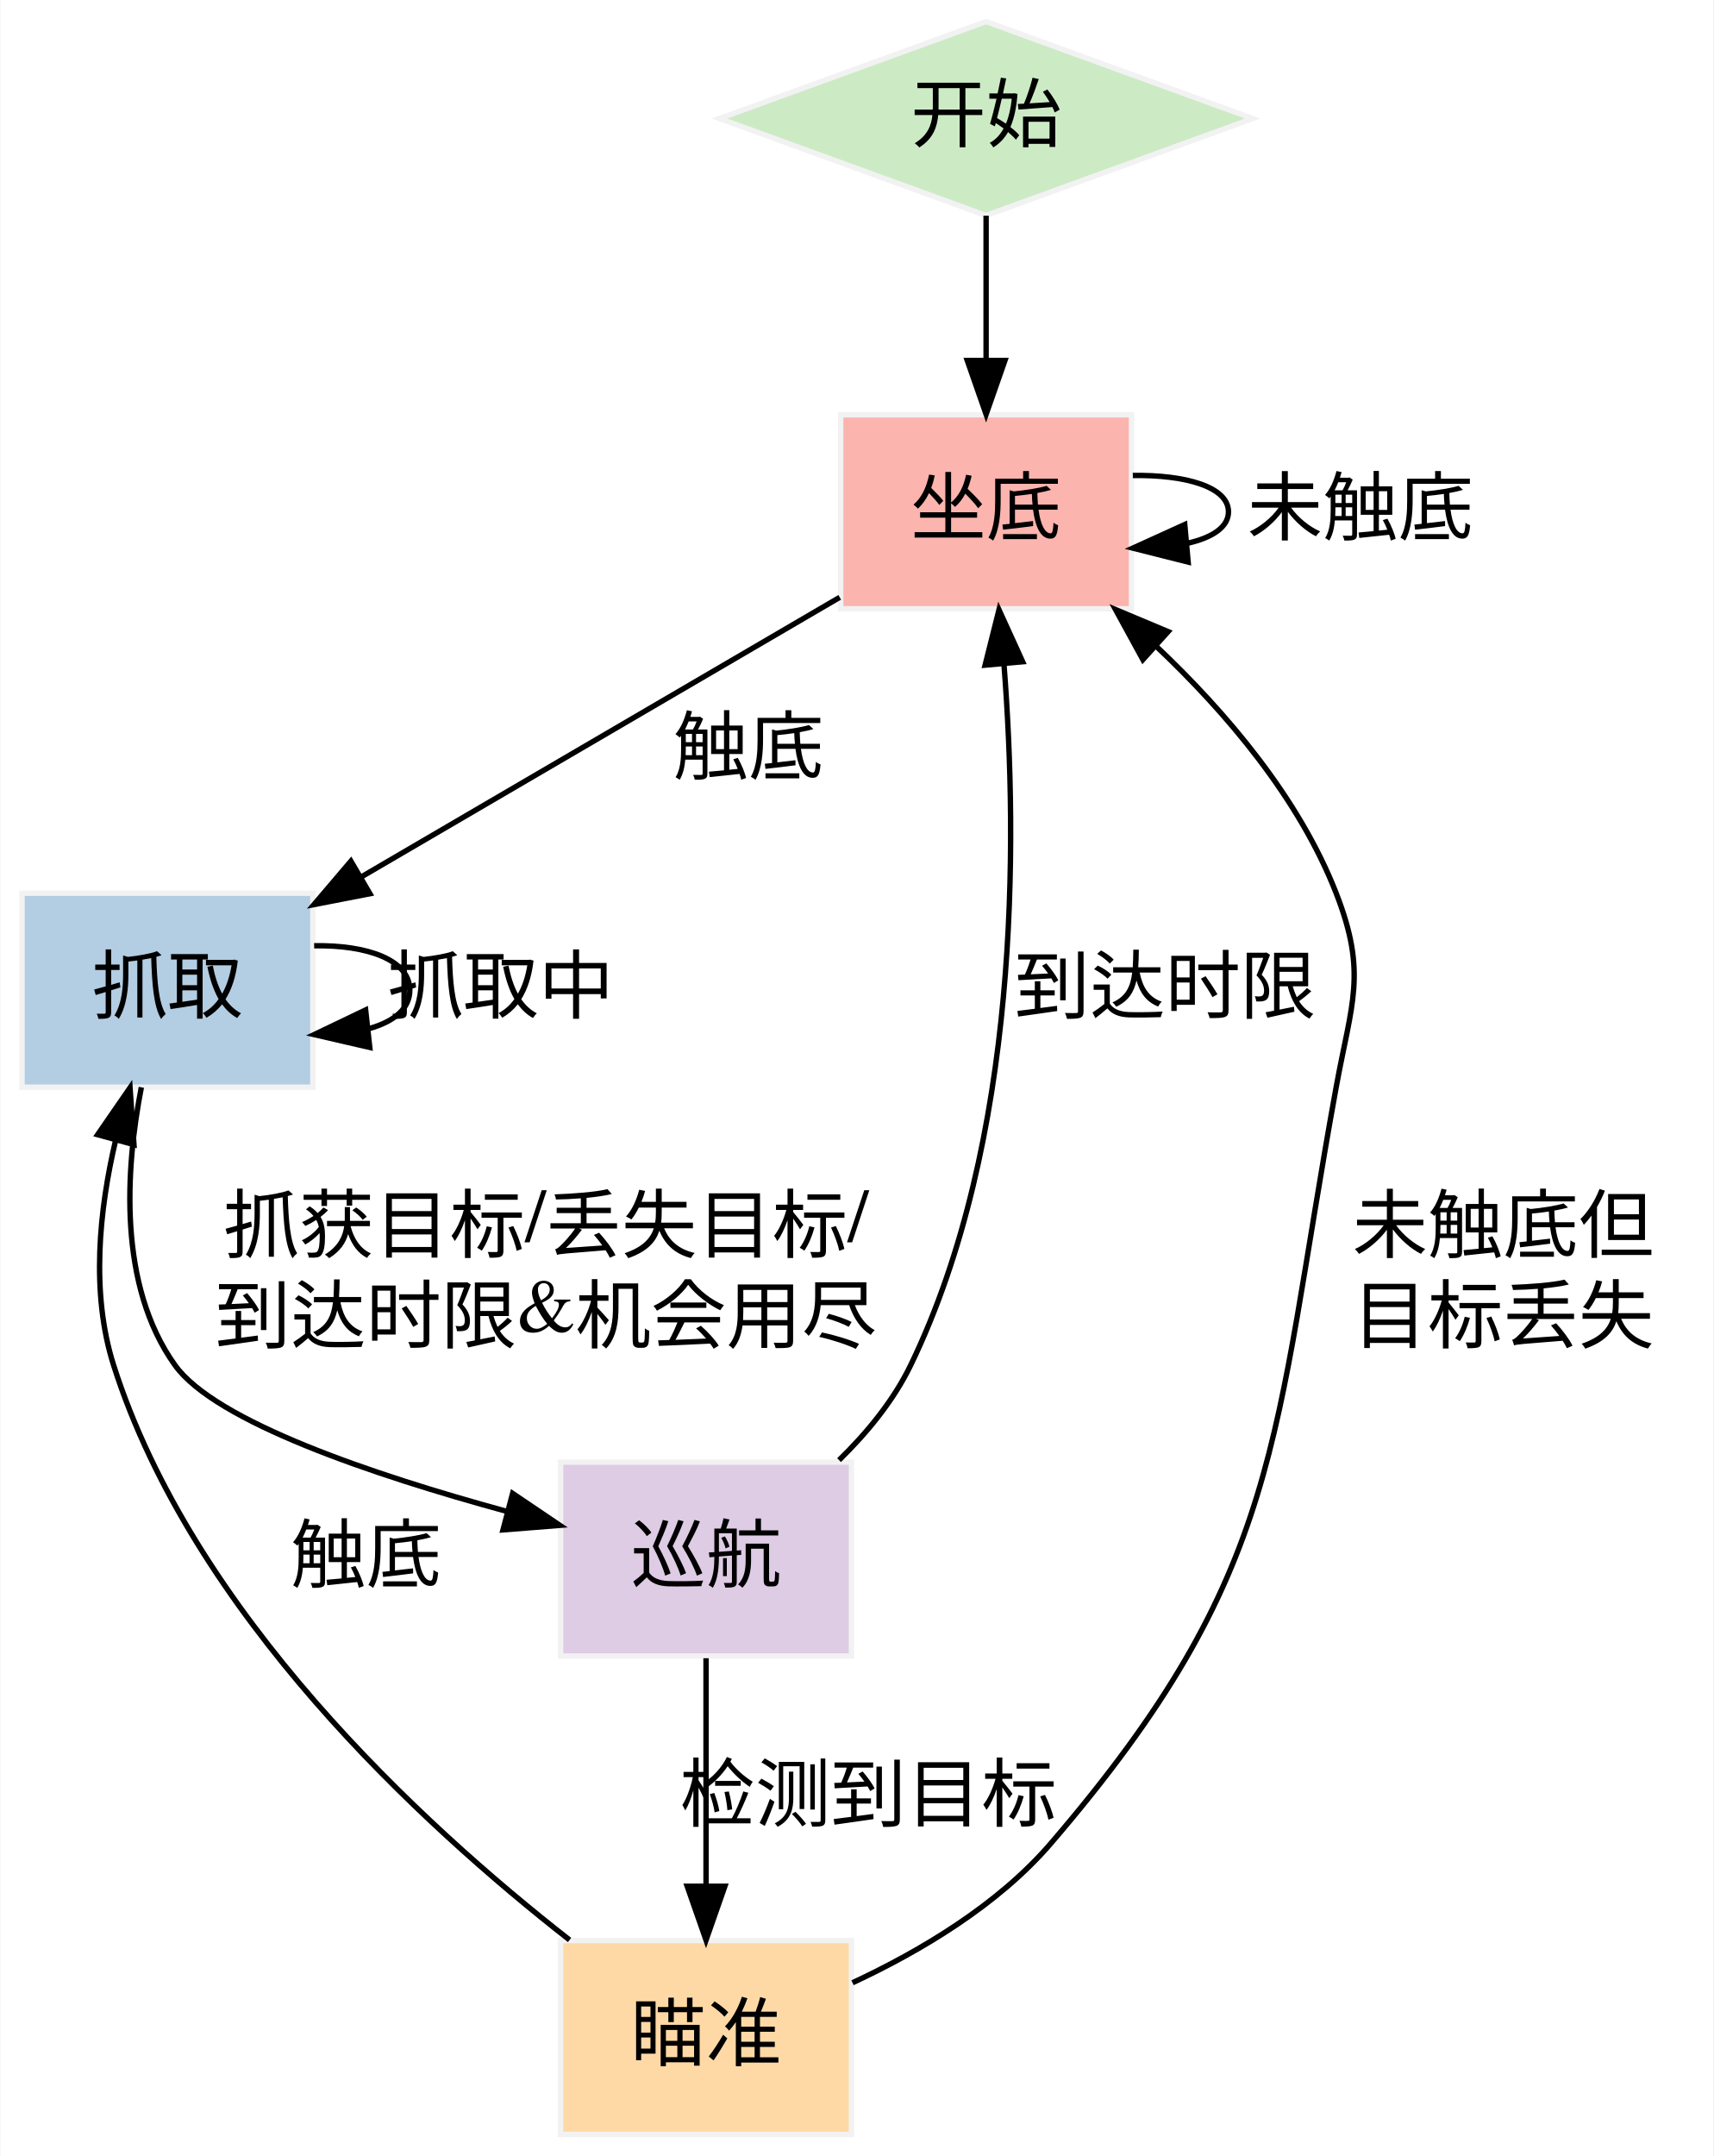
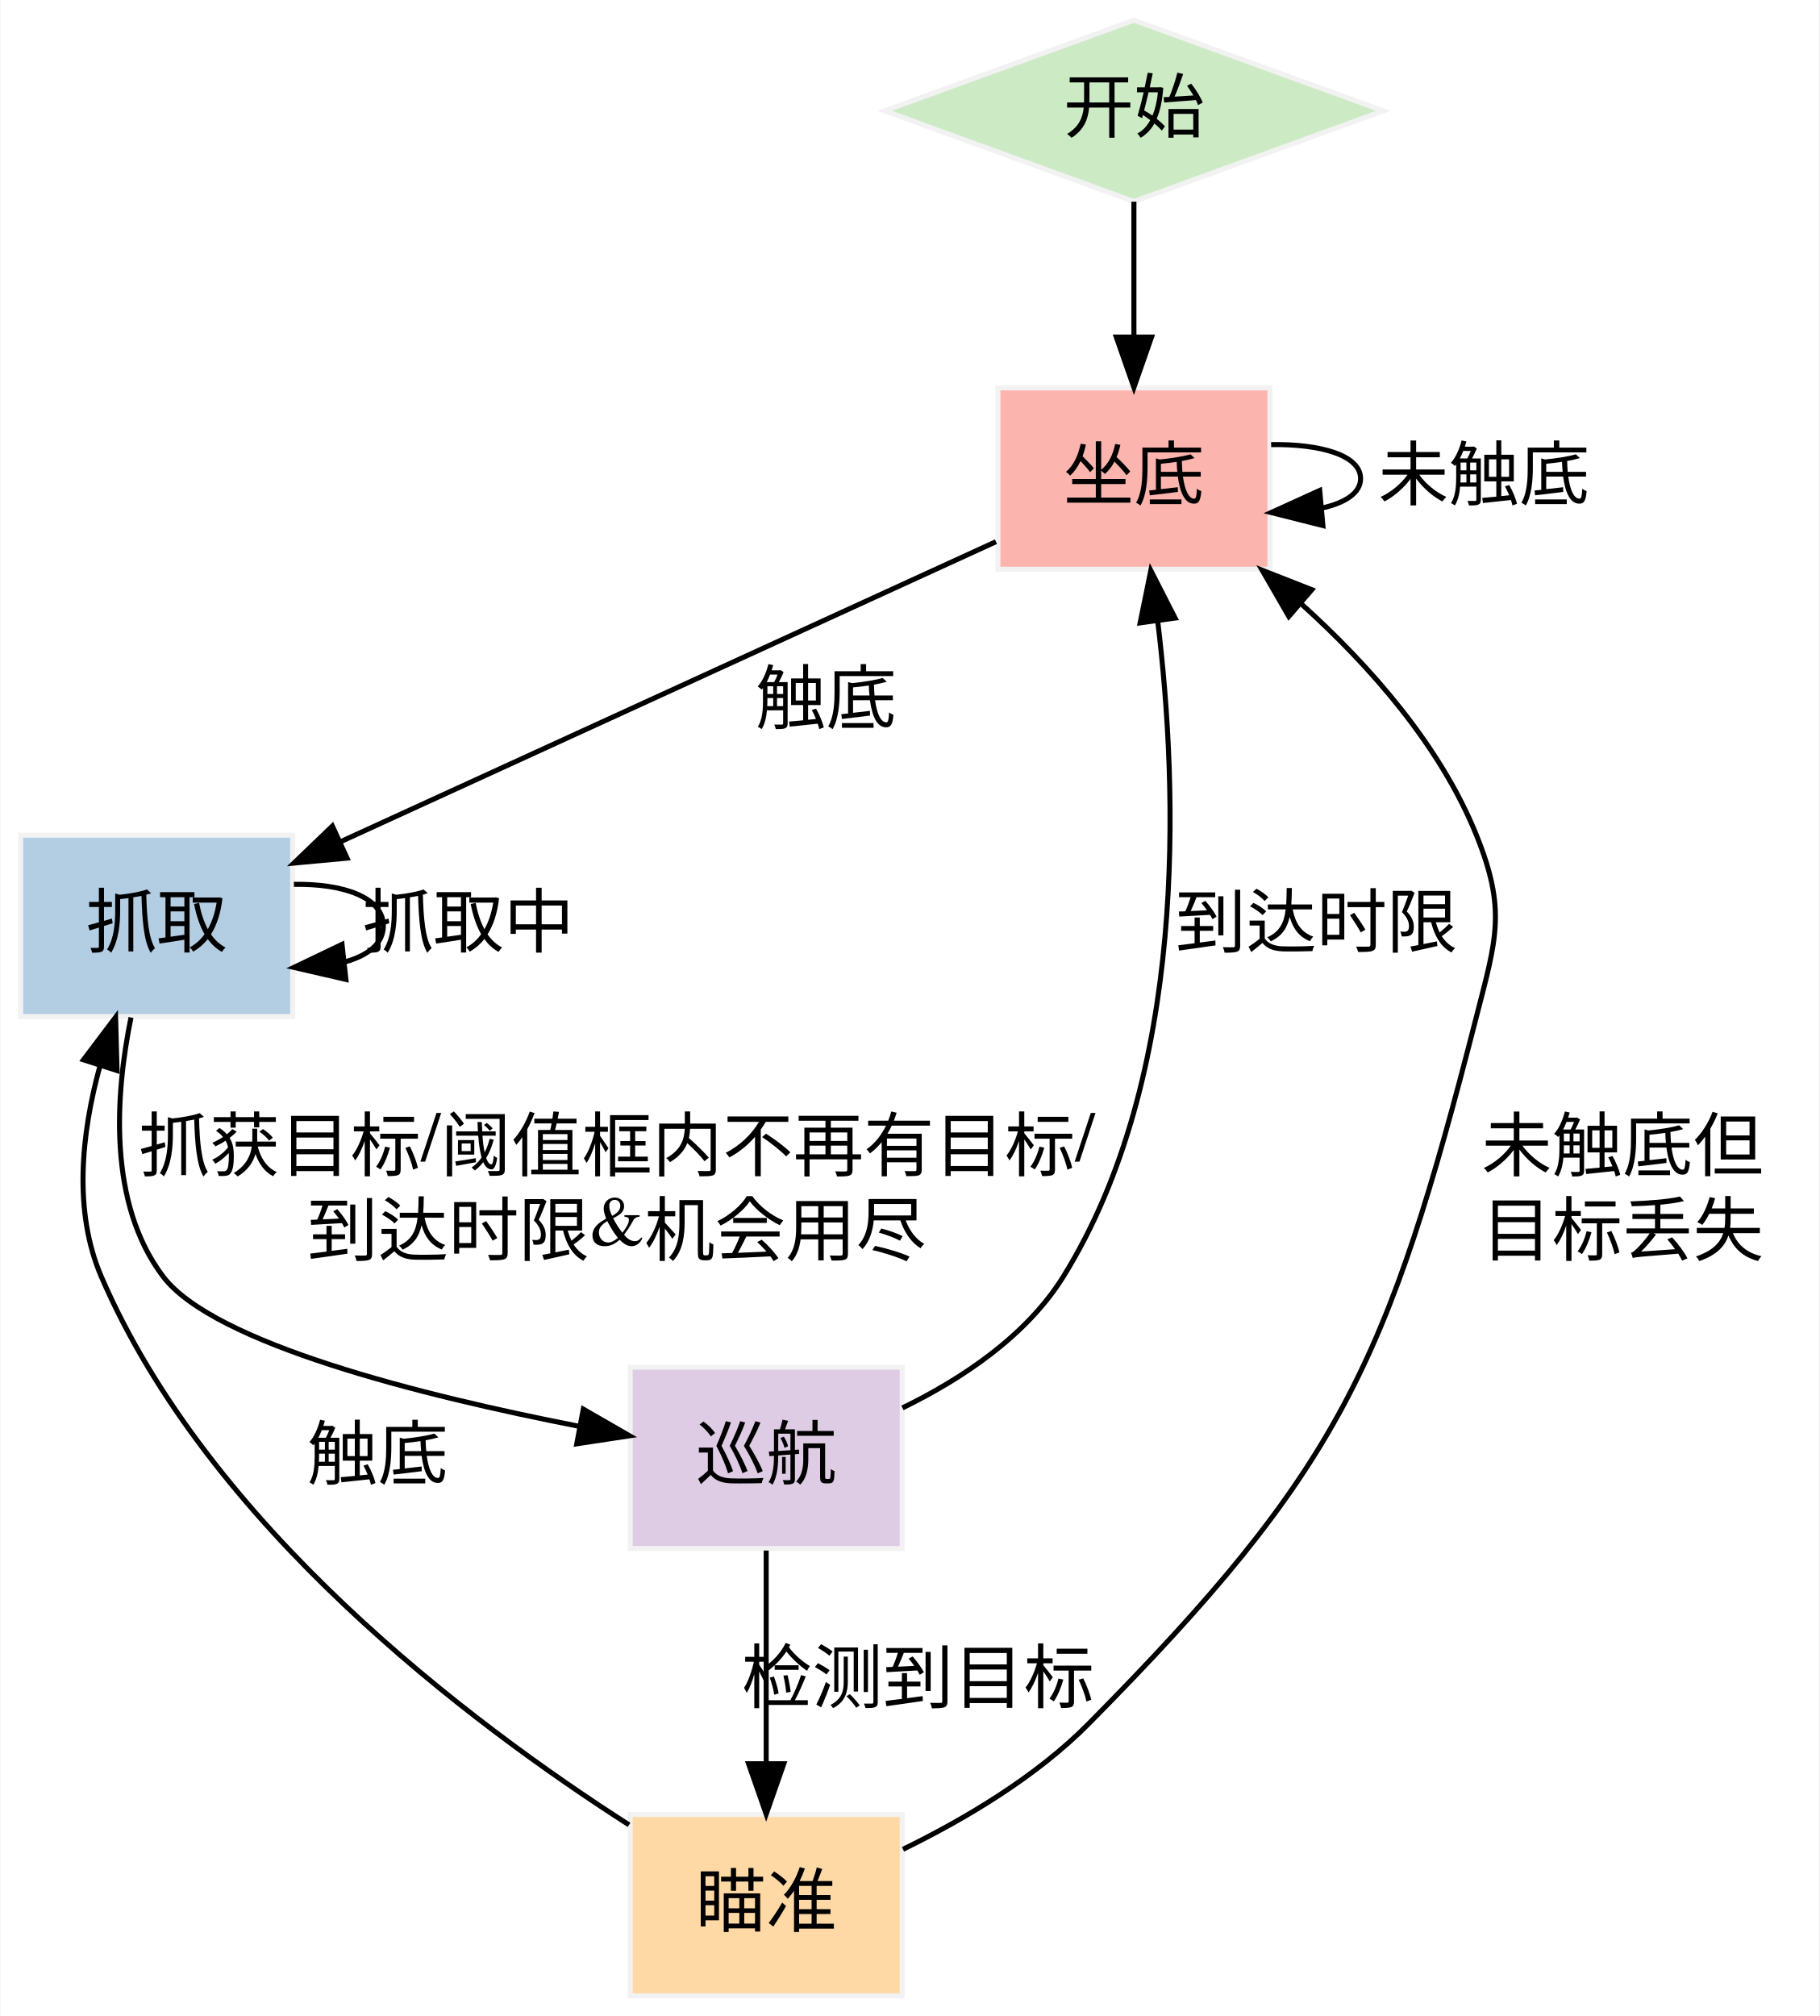
- <svg xmlns="http://www.w3.org/2000/svg" width="318pt" height="400pt" viewBox="0.00 0.00 317.98 400.20">
+ <svg xmlns="http://www.w3.org/2000/svg" width="361pt" height="400pt" viewBox="0.00 0.00 360.98 400.20">
  <g id="graph0" class="graph" transform="scale(1 1) rotate(0) translate(4 396.2)">
-     <polygon fill="#ffffff" stroke="transparent" points="-4,4 -4,-396.2 313.982,-396.2 313.982,4 -4,4" />
+     <polygon fill="#ffffff" stroke="transparent" points="-4,4 -4,-396.2 356.982,-396.2 356.982,4 -4,4" />
    <g id="node1" class="node">
-       <polygon fill="#fbb4ae" stroke="#f2f2f2" points="206,-319.2 152,-319.2 152,-283.2 206,-283.2 206,-319.2" />
-       <text text-anchor="middle" x="179" y="-297" font-family="Times,serif" font-size="14.00" fill="#000000">坐底</text>
+       <polygon fill="#fbb4ae" stroke="#f2f2f2" points="248,-319.2 194,-319.2 194,-283.2 248,-283.2 248,-319.2" />
+       <text text-anchor="middle" x="221" y="-297" font-family="Times,serif" font-size="14.00" fill="#000000">坐底</text>
    </g>
    <g id="edge1" class="edge">
-       <path fill="none" stroke="#000000" d="M206.241,-307.943C216.024,-308.088 224,-305.841 224,-301.2 224,-298.372 221.038,-296.433 216.511,-295.382" />
-       <polygon fill="#000000" stroke="#000000" points="216.515,-291.868 206.241,-294.457 215.886,-298.84 216.515,-291.868" />
-       <text text-anchor="middle" x="248.491" y="-297" font-family="Times,serif" font-size="14.00" fill="#000000">未触底</text>
+       <path fill="none" stroke="#000000" d="M248.241,-307.943C258.024,-308.088 266,-305.841 266,-301.2 266,-298.372 263.038,-296.433 258.51,-295.382" />
+       <polygon fill="#000000" stroke="#000000" points="258.515,-291.868 248.241,-294.457 257.886,-298.84 258.515,-291.868" />
+       <text text-anchor="middle" x="290.491" y="-297" font-family="Times,serif" font-size="14.00" fill="#000000">未触底</text>
    </g>
    <g id="node2" class="node">
      <polygon fill="#b3cde3" stroke="#f2f2f2" points="54,-230.4 0,-230.4 0,-194.4 54,-194.4 54,-230.4" />
      <text text-anchor="middle" x="27" y="-208.2" font-family="Times,serif" font-size="14.00" fill="#000000">抓取</text>
    </g>
    <g id="edge2" class="edge">
-       <path fill="none" stroke="#000000" d="M151.825,-285.324C127.045,-270.847 90.255,-249.354 63.03,-233.449" />
-       <polygon fill="#000000" stroke="#000000" points="64.595,-230.31 54.195,-228.288 61.064,-236.354 64.595,-230.31" />
-       <text text-anchor="middle" x="134.884" y="-252.6" font-family="Times,serif" font-size="14.00" fill="#000000">触底</text>
+       <path fill="none" stroke="#000000" d="M193.616,-288.666C159.531,-273.064 101.206,-246.367 63.39,-229.057" />
+       <polygon fill="#000000" stroke="#000000" points="64.794,-225.85 54.245,-224.871 61.881,-232.215 64.794,-225.85" />
+       <text text-anchor="middle" x="159.884" y="-252.6" font-family="Times,serif" font-size="14.00" fill="#000000">触底</text>
    </g>
    <g id="edge3" class="edge">
      <path fill="none" stroke="#000000" d="M54.241,-220.642C64.024,-220.819 72,-218.072 72,-212.4 72,-208.944 69.038,-206.573 64.51,-205.289" />
      <polygon fill="#000000" stroke="#000000" points="64.564,-201.774 54.241,-204.158 63.797,-208.732 64.564,-201.774" />
      <text text-anchor="middle" x="88.911" y="-208.2" font-family="Times,serif" font-size="14.00" fill="#000000">抓取中</text>
    </g>
    <g id="node3" class="node">
-       <polygon fill="#decbe4" stroke="#f2f2f2" points="154,-124.8 100,-124.8 100,-88.8 154,-88.8 154,-124.8" />
-       <text text-anchor="middle" x="127" y="-102.6" font-family="Times,serif" font-size="14.00" fill="#000000">巡航</text>
+       <polygon fill="#decbe4" stroke="#f2f2f2" points="175,-124.8 121,-124.8 121,-88.8 175,-88.8 175,-124.8" />
+       <text text-anchor="middle" x="148" y="-102.6" font-family="Times,serif" font-size="14.00" fill="#000000">巡航</text>
    </g>
    <g id="edge4" class="edge">
-       <path fill="none" stroke="#000000" d="M22.157,-194.373C19.207,-179.196 17.786,-157.649 28.395,-142.8 35.891,-132.309 65.227,-122.416 89.969,-115.666" />
-       <polygon fill="#000000" stroke="#000000" points="91.085,-118.992 99.865,-113.062 89.303,-112.222 91.085,-118.992" />
-       <text text-anchor="middle" x="97.302" y="-163.8" font-family="Times,serif" font-size="14.00" fill="#000000">抓获目标/丢失目标/</text>
-       <text text-anchor="middle" x="97.302" y="-147" font-family="Times,serif" font-size="14.00" fill="#000000">到达时限&amp;机会用尽</text>
+       <path fill="none" stroke="#000000" d="M21.905,-194.219C18.789,-178.946 17.252,-157.344 28.275,-142.8 38.345,-129.512 79.448,-119.207 110.71,-113.091" />
+       <polygon fill="#000000" stroke="#000000" points="111.694,-116.467 120.875,-111.179 110.4,-109.588 111.694,-116.467" />
+       <text text-anchor="middle" x="118.363" y="-163.8" font-family="Times,serif" font-size="14.00" fill="#000000">抓获目标/阈值框内不再有目标/</text>
+       <text text-anchor="middle" x="118.363" y="-147" font-family="Times,serif" font-size="14.00" fill="#000000">到达时限&amp;机会用尽</text>
    </g>
    <g id="edge5" class="edge">
-       <path fill="none" stroke="#000000" d="M151.7,-125.169C156.938,-130.284 161.836,-136.255 165,-142.8 185.187,-184.559 184.907,-239.73 182.33,-272.724" />
-       <polygon fill="#000000" stroke="#000000" points="178.814,-272.735 181.394,-283.011 185.786,-273.369 178.814,-272.735" />
-       <text text-anchor="middle" x="212.25" y="-208.2" font-family="Times,serif" font-size="14.00" fill="#000000">到达时限</text>
+       <path fill="none" stroke="#000000" d="M175.05,-116.713C186.857,-122.474 199.659,-130.974 207,-142.8 231.7,-182.59 229.812,-239.202 225.728,-272.868" />
+       <polygon fill="#000000" stroke="#000000" points="222.237,-272.562 224.356,-282.943 229.173,-273.507 222.237,-272.562" />
+       <text text-anchor="middle" x="257.25" y="-208.2" font-family="Times,serif" font-size="14.00" fill="#000000">到达时限</text>
    </g>
    <g id="node4" class="node">
-       <polygon fill="#fed9a6" stroke="#f2f2f2" points="154,-36 100,-36 100,0 154,0 154,-36" />
-       <text text-anchor="middle" x="127" y="-13.8" font-family="Times,serif" font-size="14.00" fill="#000000">瞄准</text>
+       <polygon fill="#fed9a6" stroke="#f2f2f2" points="175,-36 121,-36 121,0 175,0 175,-36" />
+       <text text-anchor="middle" x="148" y="-13.8" font-family="Times,serif" font-size="14.00" fill="#000000">瞄准</text>
    </g>
    <g id="edge6" class="edge">
-       <path fill="none" stroke="#000000" d="M127,-88.401C127,-76.295 127,-60.208 127,-46.467" />
-       <polygon fill="#000000" stroke="#000000" points="130.5,-46.072 127,-36.072 123.5,-46.072 130.5,-46.072" />
-       <text text-anchor="middle" x="157.141" y="-58.2" font-family="Times,serif" font-size="14.00" fill="#000000">检测到目标</text>
+       <path fill="none" stroke="#000000" d="M148,-88.401C148,-76.295 148,-60.208 148,-46.467" />
+       <polygon fill="#000000" stroke="#000000" points="151.5,-46.072 148,-36.072 144.5,-46.072 151.5,-46.072" />
+       <text text-anchor="middle" x="178.141" y="-58.2" font-family="Times,serif" font-size="14.00" fill="#000000">检测到目标</text>
    </g>
    <g id="edge7" class="edge">
-       <path fill="none" stroke="#000000" d="M154.197,-28.157C166.835,-34.049 181.198,-42.589 191,-54 234.46,-104.595 232.028,-128.785 244,-194.4 246.872,-210.14 249.806,-215.491 244,-230.4 237.116,-248.077 223.527,-264.017 210.546,-276.276" />
-       <polygon fill="#000000" stroke="#000000" points="208.112,-273.758 203.029,-283.054 212.799,-278.957 208.112,-273.758" />
-       <text text-anchor="middle" x="274.991" y="-163.8" font-family="Times,serif" font-size="14.00" fill="#000000">未触底但</text>
-       <text text-anchor="middle" x="274.991" y="-147" font-family="Times,serif" font-size="14.00" fill="#000000">目标丢失</text>
+       <path fill="none" stroke="#000000" d="M175.155,-29.092C187.484,-35.11 201.6,-43.487 212,-54 262.052,-104.593 271.336,-125.459 289,-194.4 292.971,-209.899 294.974,-215.557 289,-230.4 281.819,-248.242 267.755,-264.112 254.272,-276.282" />
+       <polygon fill="#000000" stroke="#000000" points="251.754,-273.831 246.457,-283.006 256.32,-279.137 251.754,-273.831" />
+       <text text-anchor="middle" x="317.991" y="-163.8" font-family="Times,serif" font-size="14.00" fill="#000000">未触底但</text>
+       <text text-anchor="middle" x="317.991" y="-147" font-family="Times,serif" font-size="14.00" fill="#000000">目标丢失</text>
    </g>
    <g id="edge8" class="edge">
-       <path fill="none" stroke="#000000" d="M101.661,-36.098C73.979,-57.733 31.624,-96.838 17,-142.8 12.736,-156.201 14.335,-171.636 17.383,-184.56" />
-       <polygon fill="#000000" stroke="#000000" points="14.034,-185.581 20.055,-194.299 20.785,-183.73 14.034,-185.581" />
-       <text text-anchor="middle" x="63.884" y="-102.6" font-family="Times,serif" font-size="14.00" fill="#000000">触底</text>
+       <path fill="none" stroke="#000000" d="M120.781,-33.938C88.761,-54.454 37.272,-93.415 16,-142.8 10.387,-155.832 12.118,-171.343 15.691,-184.411" />
+       <polygon fill="#000000" stroke="#000000" points="12.466,-185.816 18.847,-194.274 19.133,-183.683 12.466,-185.816" />
+       <text text-anchor="middle" x="70.884" y="-102.6" font-family="Times,serif" font-size="14.00" fill="#000000">触底</text>
    </g>
    <g id="node5" class="node">
-       <polygon fill="#ccebc5" stroke="#f2f2f2" points="179,-392.2 129.498,-374.2 179,-356.2 228.502,-374.2 179,-392.2" />
-       <text text-anchor="middle" x="179" y="-370" font-family="Times,serif" font-size="14.00" fill="#000000">开始</text>
+       <polygon fill="#ccebc5" stroke="#f2f2f2" points="221,-392.2 171.498,-374.2 221,-356.2 270.502,-374.2 221,-392.2" />
+       <text text-anchor="middle" x="221" y="-370" font-family="Times,serif" font-size="14.00" fill="#000000">开始</text>
    </g>
    <g id="edge9" class="edge">
-       <path fill="none" stroke="#000000" d="M179,-356.155C179,-348.083 179,-338.376 179,-329.382" />
-       <polygon fill="#000000" stroke="#000000" points="182.5,-329.29 179,-319.29 175.5,-329.29 182.5,-329.29" />
+       <path fill="none" stroke="#000000" d="M221,-356.155C221,-348.083 221,-338.376 221,-329.382" />
+       <polygon fill="#000000" stroke="#000000" points="224.5,-329.29 221,-319.29 217.5,-329.29 224.5,-329.29" />
    </g>
  </g>
</svg>
